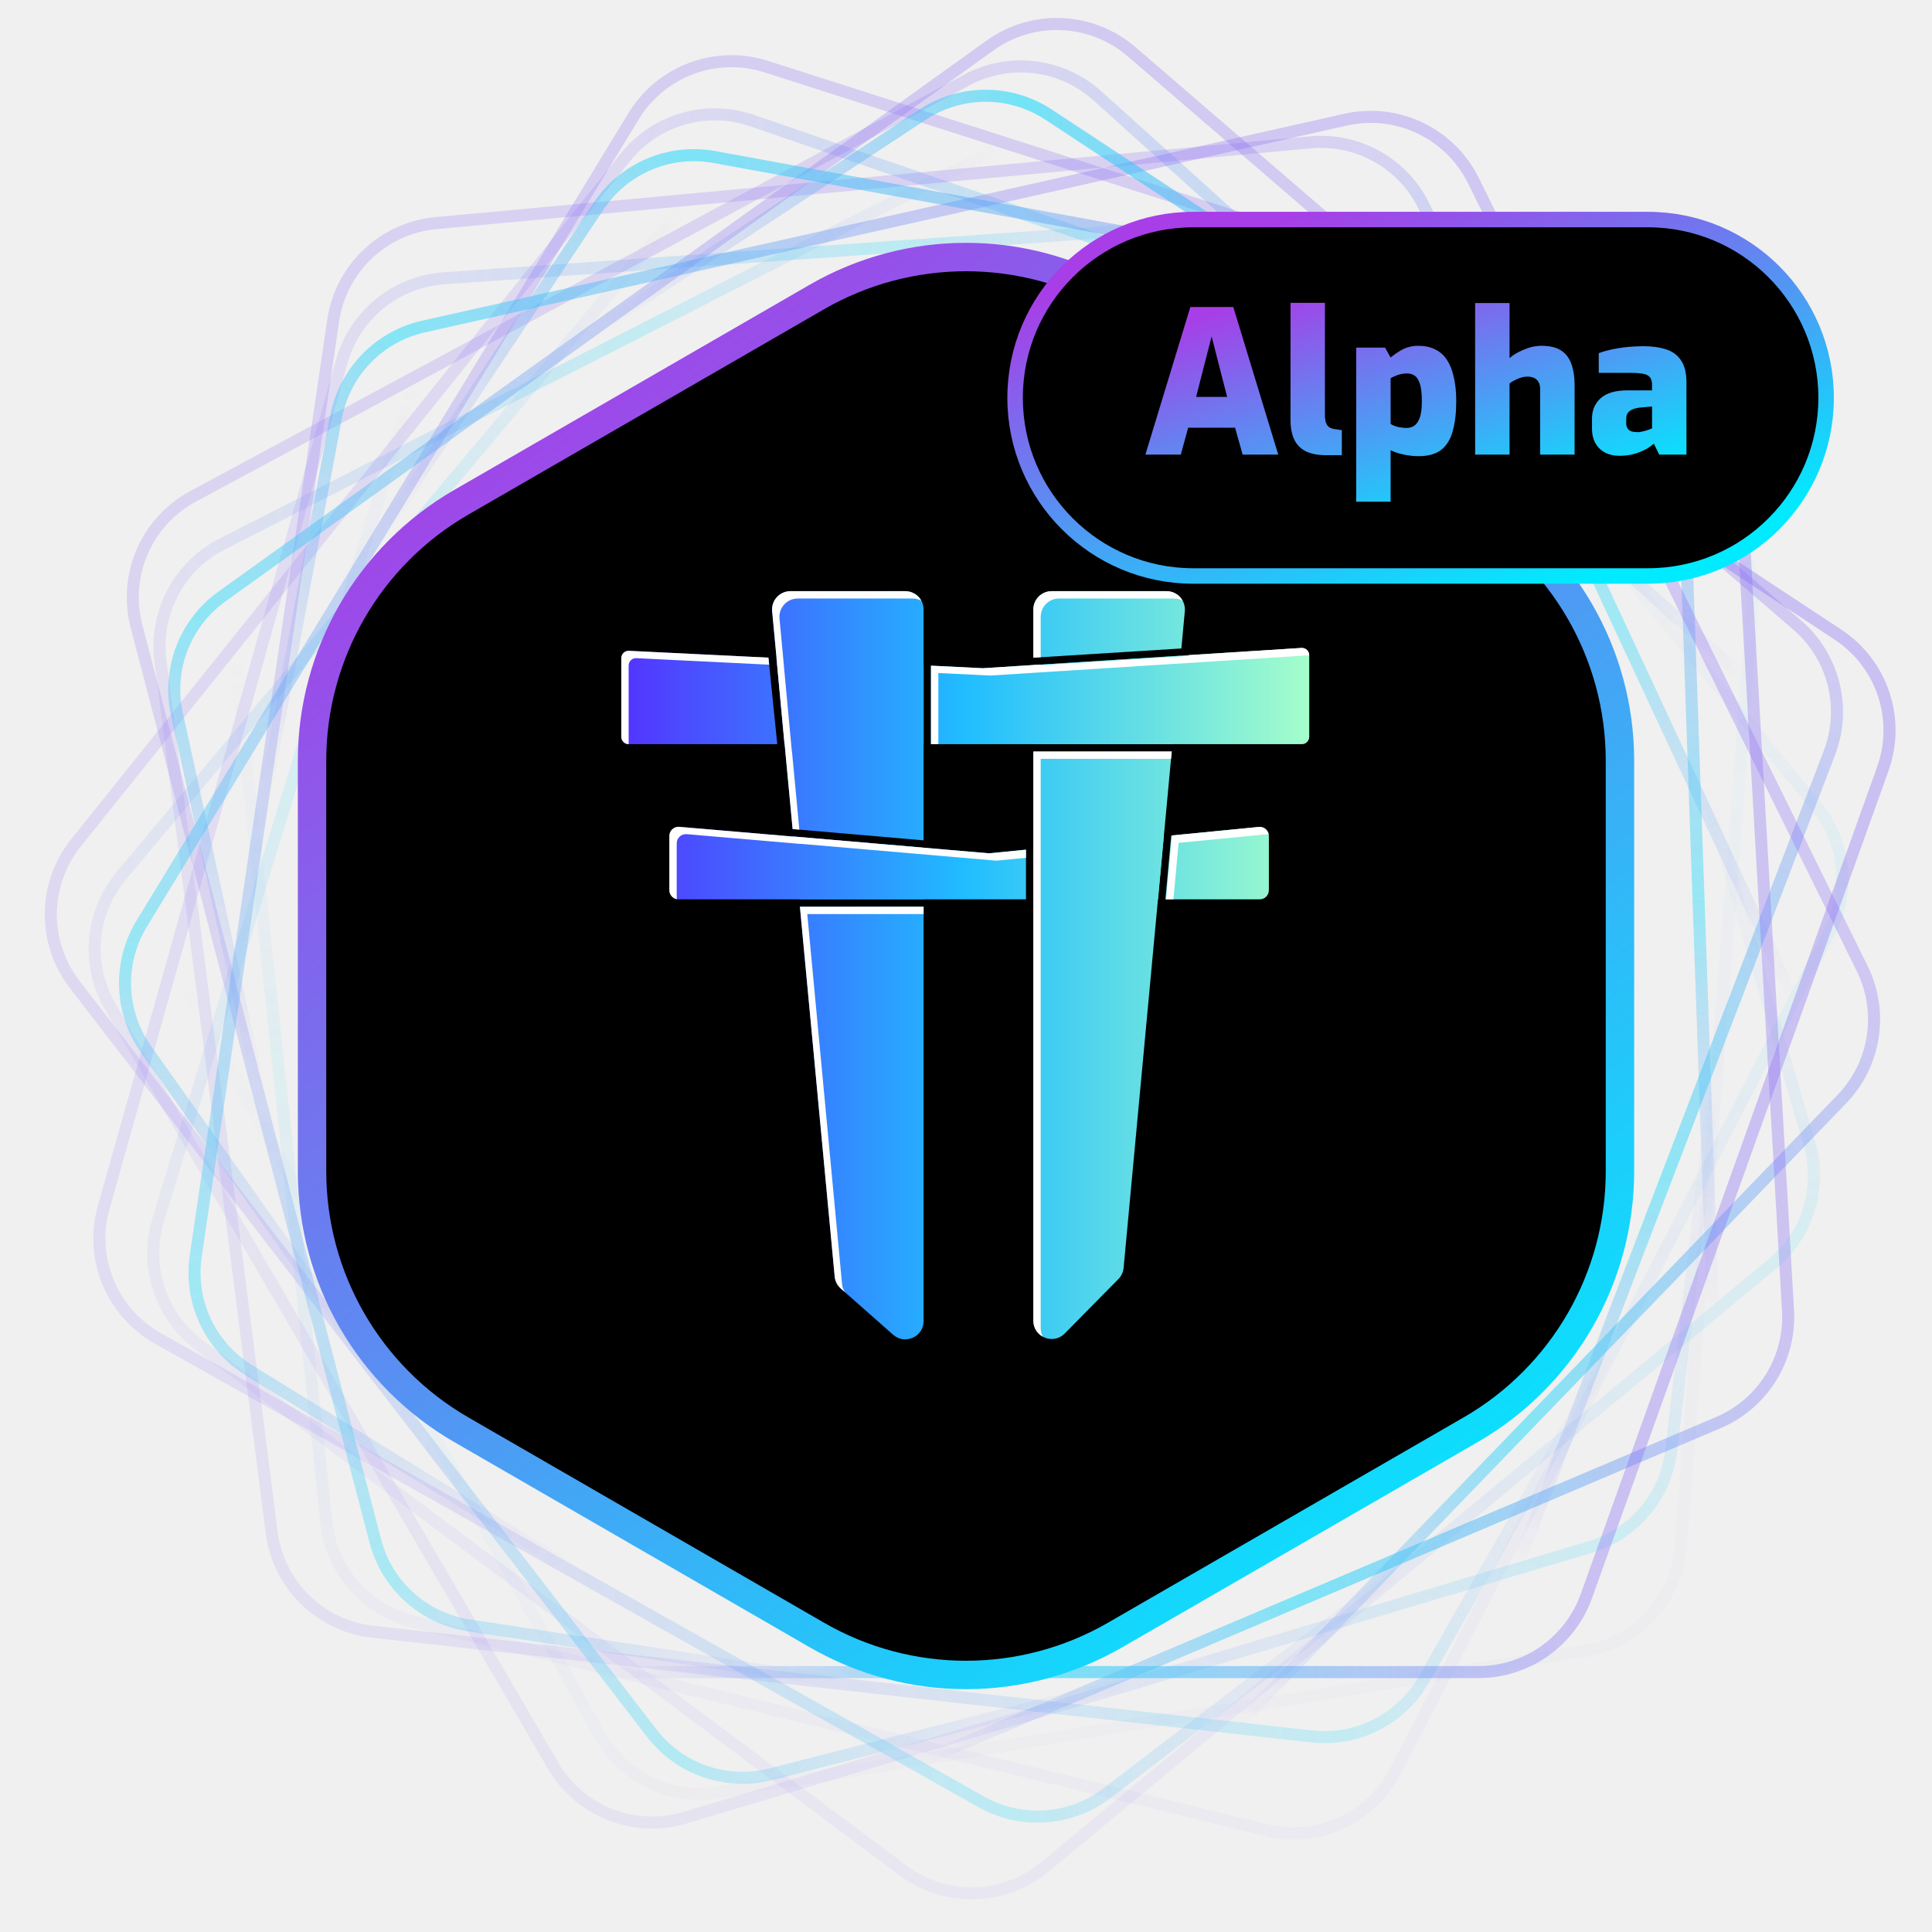
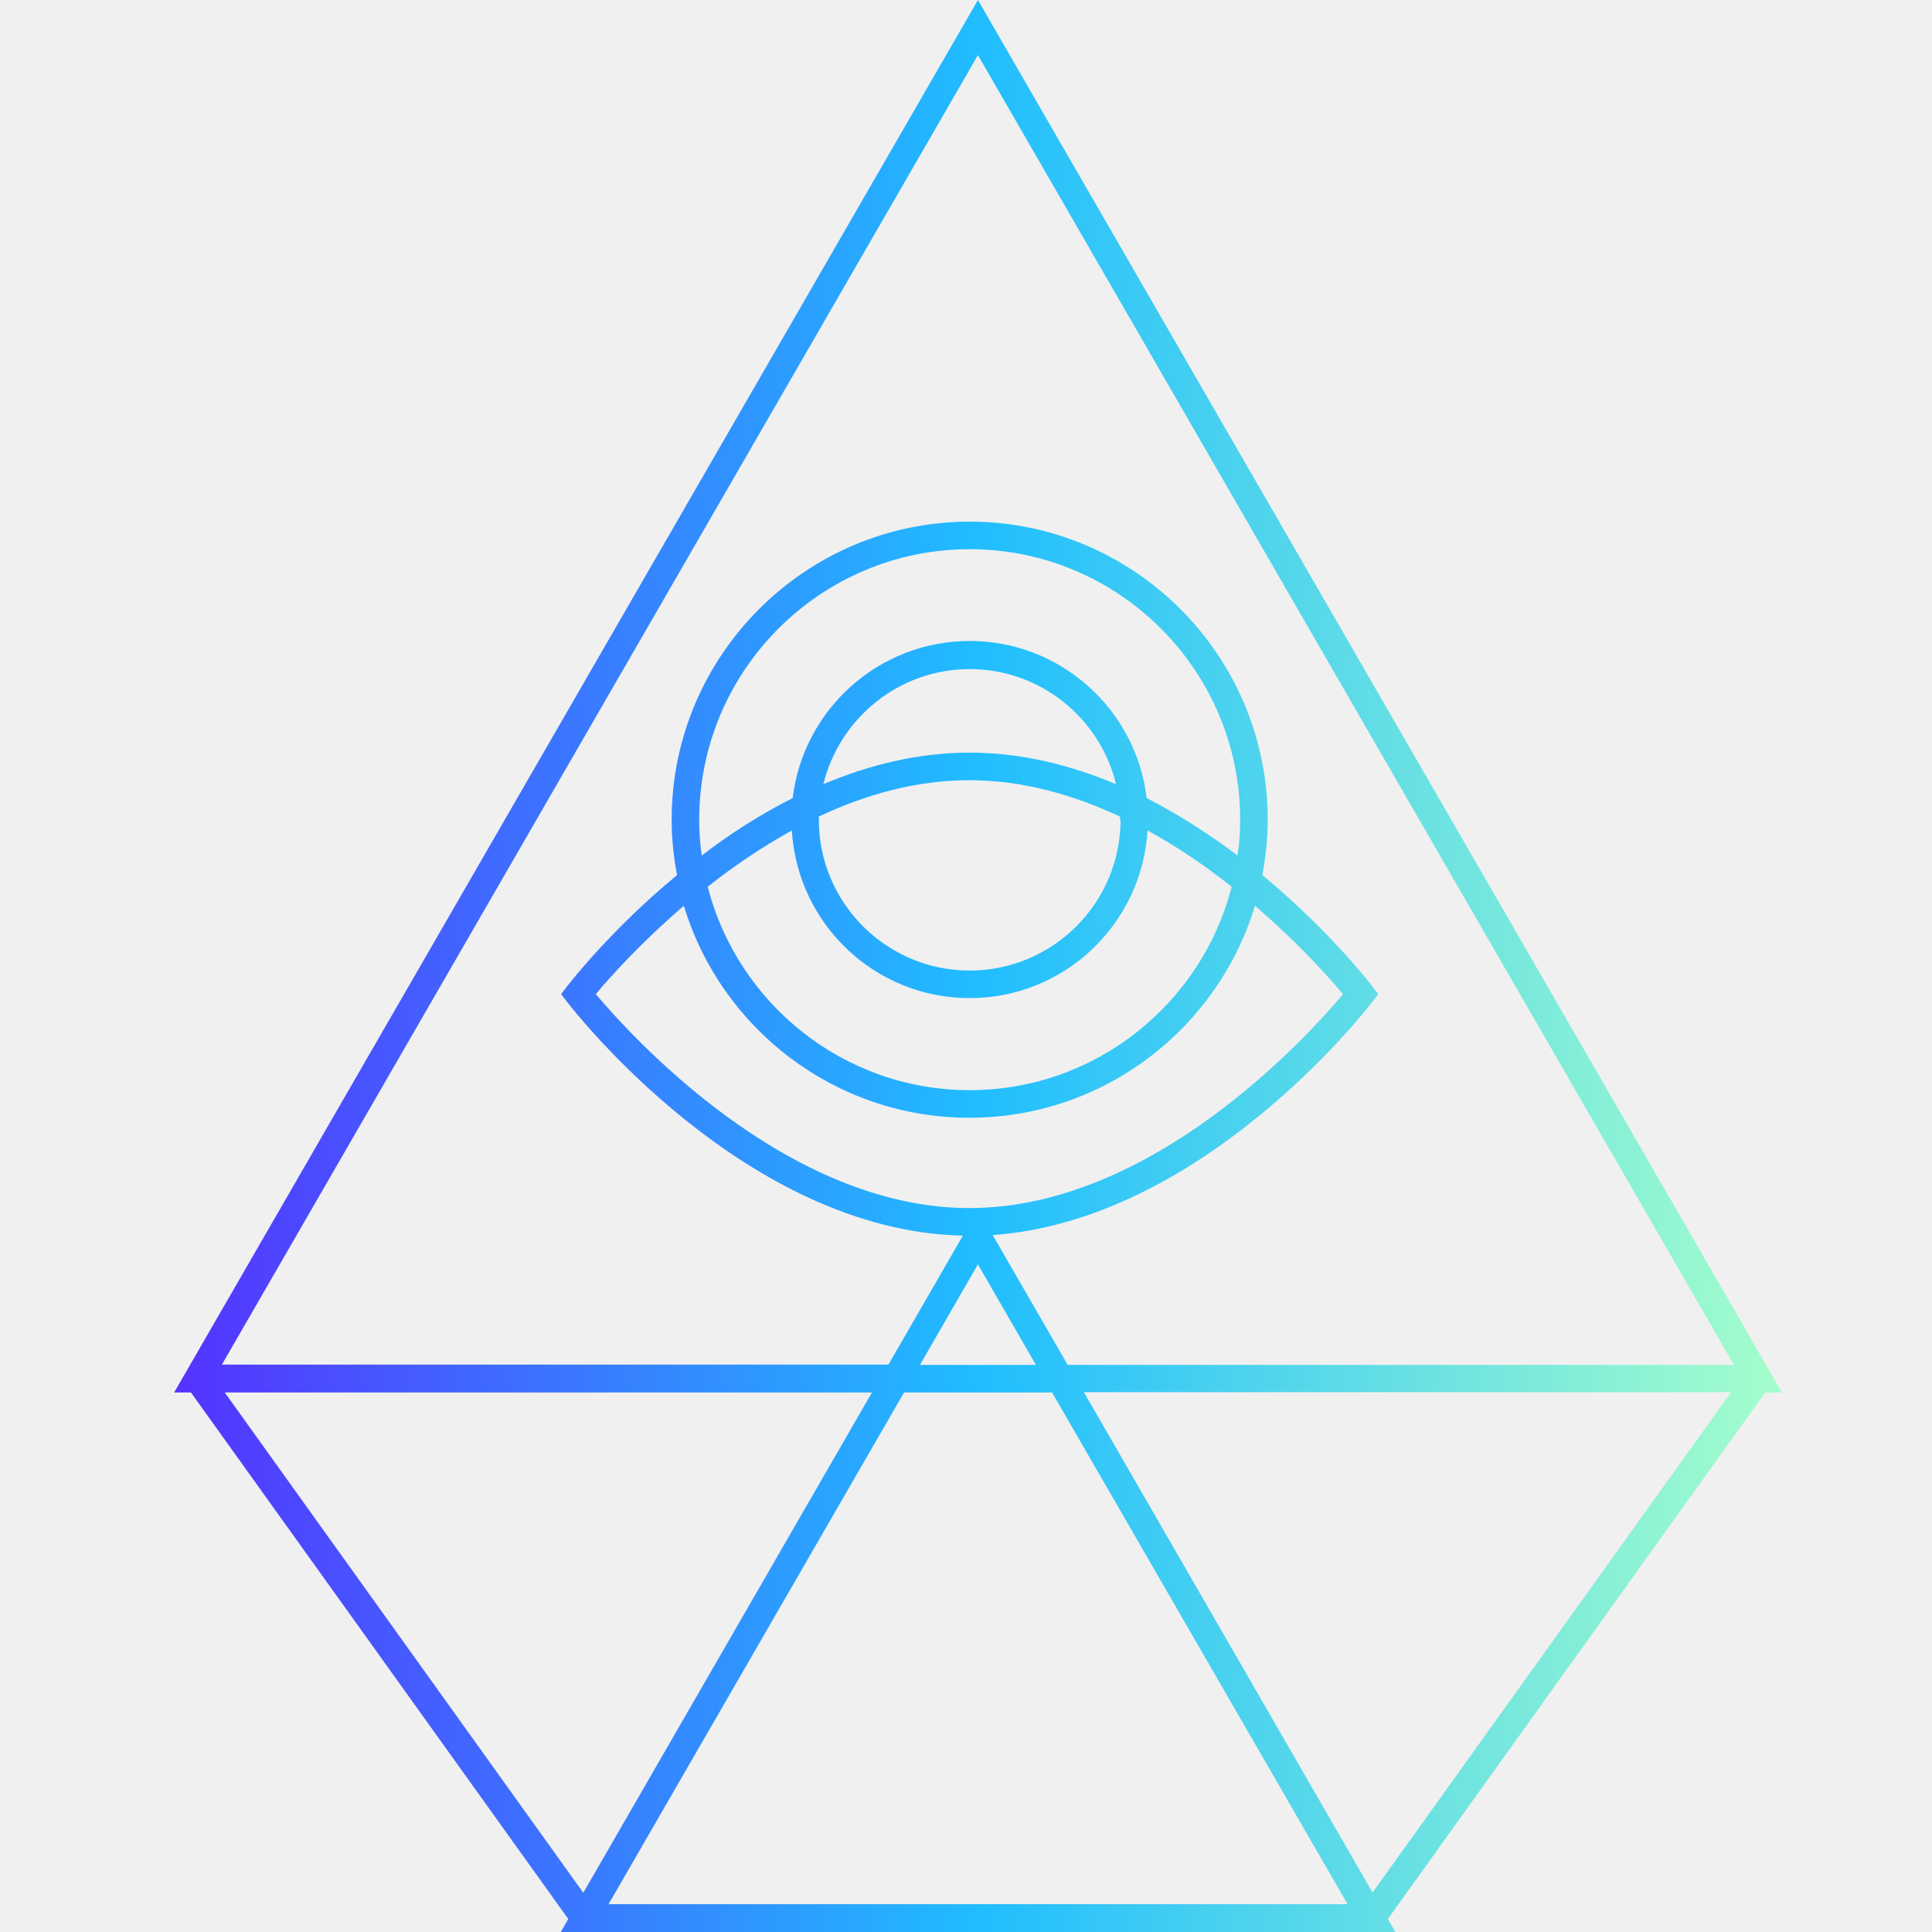
- <svg xmlns="http://www.w3.org/2000/svg" width="68" height="68" viewBox="0 0 68 68" fill="none">
-   <g clip-path="url(#clip0_11909_201514)">
-     <path opacity="0.071" d="M61.685 21.251L59.156 54.435C59.014 56.291 57.621 57.809 55.785 58.109L25.277 63.094C23.597 63.368 21.927 62.558 21.102 61.069L4.279 30.705C3.455 29.217 3.653 27.37 4.776 26.09L25.167 2.846C26.395 1.447 28.42 1.07 30.068 1.934L59.536 17.372C60.962 18.12 61.807 19.645 61.685 21.251Z" stroke="url(#paint0_linear_11909_201514)" stroke-width="0.424" />
-     <path opacity="0.143" d="M64.395 32.792L49.107 62.349C48.252 64.003 46.376 64.856 44.568 64.414L14.54 57.076C12.886 56.672 11.665 55.274 11.487 53.581L7.86 19.054C7.682 17.361 8.586 15.739 10.12 15L37.967 1.576C39.644 0.768 41.656 1.212 42.836 2.651L63.931 28.383C64.952 29.628 65.134 31.361 64.395 32.792Z" stroke="url(#paint1_linear_11909_201514)" stroke-width="0.424" />
-     <path opacity="0.214" d="M62.388 44.48L36.773 65.711C35.34 66.899 33.28 66.951 31.789 65.838L7.013 47.344C5.649 46.326 5.071 44.561 5.568 42.933L15.713 9.733C16.211 8.105 17.677 6.965 19.377 6.885L50.253 5.414C52.112 5.325 53.79 6.521 54.314 8.307L63.684 40.24C64.137 41.785 63.628 43.452 62.388 44.48Z" stroke="url(#paint2_linear_11909_201514)" stroke-width="0.424" />
-     <path opacity="0.286" d="M55.974 54.448L24.103 63.978C22.321 64.511 20.405 63.755 19.467 62.147L3.883 35.437C3.025 33.966 3.182 32.115 4.276 30.811L26.58 4.218C27.674 2.913 29.468 2.437 31.064 3.027L60.062 13.744C61.807 14.389 62.885 16.145 62.669 17.994L58.823 51.051C58.637 52.651 57.517 53.987 55.974 54.448Z" stroke="url(#paint3_linear_11909_201514)" stroke-width="0.424" />
-     <path opacity="0.357" d="M46.17 61.117L13.112 57.431C11.264 57.224 9.796 55.78 9.561 53.934L5.646 23.253C5.431 21.565 6.299 19.922 7.816 19.149L38.73 3.389C40.247 2.616 42.085 2.879 43.324 4.046L65.832 25.248C67.186 26.524 67.492 28.56 66.572 30.178L50.122 59.103C49.325 60.504 47.772 61.296 46.17 61.117Z" stroke="url(#paint4_linear_11909_201514)" stroke-width="0.424" />
-     <path opacity="0.429" d="M34.542 63.421L5.552 47.104C3.931 46.192 3.145 44.289 3.649 42.498L12.028 12.725C12.489 11.086 13.93 9.914 15.628 9.795L50.239 7.374C51.937 7.255 53.527 8.215 54.211 9.774L66.65 38.09C67.398 39.793 66.884 41.787 65.406 42.916L38.968 63.111C37.687 64.09 35.947 64.211 34.542 63.421Z" stroke="url(#paint5_linear_11909_201514)" stroke-width="0.424" />
-     <path opacity="0.5" d="M22.941 61.002L2.628 34.649C1.492 33.176 1.511 31.116 2.674 29.665L22.014 5.535C23.079 4.207 24.863 3.69 26.473 4.245L59.278 15.546C60.888 16.101 61.976 17.607 61.997 19.309L62.389 50.236C62.412 52.097 61.16 53.731 59.358 54.193L27.135 62.447C25.574 62.847 23.925 62.279 22.941 61.002Z" stroke="url(#paint6_linear_11909_201514)" stroke-width="0.424" />
-     <path opacity="0.571" d="M13.211 54.241L4.804 22.041C4.334 20.241 5.156 18.352 6.795 17.47L34.02 2.82C35.518 2.013 37.362 2.235 38.627 3.375L64.412 26.603C65.677 27.743 66.09 29.554 65.445 31.129L53.727 59.75C53.022 61.472 51.231 62.488 49.392 62.208L16.506 57.209C14.914 56.967 13.618 55.8 13.211 54.241Z" stroke="url(#paint7_linear_11909_201514)" stroke-width="0.424" />
-     <path opacity="0.643" d="M6.889 44.21L11.726 11.284C11.996 9.442 13.492 8.024 15.345 7.853L46.126 5.01C47.82 4.854 49.431 5.778 50.15 7.321L64.814 38.785C65.533 40.328 65.206 42.156 63.997 43.354L42.035 65.118C40.713 66.428 38.666 66.663 37.082 65.687L8.762 48.229C7.392 47.384 6.655 45.804 6.889 44.21Z" stroke="url(#paint8_linear_11909_201514)" stroke-width="0.424" />
-     <path opacity="0.714" d="M4.989 32.508L22.301 4.089C23.269 2.499 25.2 1.779 26.972 2.346L56.416 11.762C58.037 12.28 59.158 13.761 59.217 15.461L60.428 50.158C60.488 51.859 59.473 53.414 57.892 54.044L29.176 65.492C27.447 66.181 25.471 65.597 24.395 64.079L5.144 36.938C4.212 35.624 4.152 33.883 4.989 32.508Z" stroke="url(#paint9_linear_11909_201514)" stroke-width="0.424" />
-     <path opacity="0.786" d="M7.815 20.992L34.848 1.6C36.36 0.515 38.419 0.607 39.829 1.821L63.255 21.999C64.545 23.11 64.998 24.911 64.389 26.5L51.953 58.911C51.344 60.5 49.802 61.535 48.101 61.497L17.197 60.809C15.336 60.768 13.745 59.458 13.347 57.64L6.227 25.131C5.882 23.558 6.506 21.93 7.815 20.992Z" stroke="url(#paint10_linear_11909_201514)" stroke-width="0.424" />
-     <path opacity="0.857" d="M14.907 11.493L47.364 4.211C49.179 3.804 51.037 4.692 51.861 6.361L65.545 34.094C66.298 35.621 66.012 37.456 64.83 38.681L40.727 63.653C39.545 64.878 37.721 65.228 36.17 64.528L7.99 51.813C6.294 51.048 5.342 49.221 5.685 47.392L11.827 14.684C12.124 13.101 13.335 11.846 14.907 11.493Z" stroke="url(#paint11_linear_11909_201514)" stroke-width="0.424" />
-     <path opacity="0.929" d="M25.147 5.527L57.868 11.512C59.697 11.847 61.06 13.39 61.166 15.247L62.932 46.127C63.029 47.827 62.049 49.404 60.482 50.07L28.544 63.633C26.977 64.299 25.162 63.908 24.007 62.658L3.032 39.936C1.77 38.57 1.607 36.517 2.638 34.967L21.064 7.261C21.957 5.919 23.562 5.237 25.147 5.527Z" stroke="url(#paint12_linear_11909_201514)" stroke-width="0.424" />
-     <path d="M36.908 4.035L64.69 22.336C66.244 23.359 66.895 25.312 66.268 27.063L55.834 56.179C55.259 57.782 53.74 58.851 52.038 58.851H17.343C15.64 58.851 14.121 57.782 13.547 56.179L3.112 27.063C2.485 25.312 3.137 23.359 4.69 22.336L32.472 4.035C33.818 3.149 35.562 3.149 36.908 4.035Z" stroke="url(#paint13_linear_11909_201514)" stroke-width="0.424" />
-     <path d="M51.767 17.68L39.25 10.454C36.001 8.578 31.999 8.578 28.75 10.454L16.233 17.68C12.985 19.556 10.983 23.022 10.983 26.773V41.227C10.983 44.978 12.985 48.444 16.233 50.32L28.75 57.546C31.999 59.422 36.001 59.422 39.25 57.546L51.767 50.32C55.015 48.444 57.017 44.978 57.017 41.227V26.773C57.017 23.022 55.015 19.556 51.767 17.68Z" fill="black" stroke="url(#paint14_linear_11909_201514)" />
-     <g opacity="0.25">
-       <path d="M29.644 45.403C29.521 45.294 29.444 45.143 29.428 44.979L28.205 31.963H32.559V46.545C32.559 47.101 31.903 47.397 31.486 47.029L29.644 45.403Z" fill="black" />
-       <path d="M32.559 31.705V29.888L27.973 29.492L28.181 31.705H32.559Z" fill="black" />
-       <path d="M32.559 29.629L27.948 29.231L27.227 21.564C27.192 21.185 27.49 20.857 27.87 20.857H31.913C32.27 20.857 32.559 21.146 32.559 21.503V29.629Z" fill="black" />
-       <path d="M41.069 31.705H44.388C44.566 31.705 44.711 31.561 44.711 31.382V29.478C44.711 29.288 44.547 29.139 44.357 29.157L41.275 29.458L41.069 31.705Z" fill="black" />
-       <path d="M41.013 29.483L36.42 29.932V31.705H40.81L41.013 29.483Z" fill="black" />
-       <path d="M36.162 29.957V31.705H23.933C23.754 31.705 23.61 31.561 23.61 31.382V29.474C23.61 29.285 23.772 29.136 23.96 29.152L34.829 30.082C34.849 30.084 34.868 30.084 34.888 30.082L36.162 29.957Z" fill="black" />
-       <path d="M37.526 46.985C37.12 47.396 36.42 47.109 36.42 46.532V26.501H41.292L39.597 44.678C39.584 44.826 39.519 44.965 39.414 45.071L37.526 46.985Z" fill="black" />
-       <path d="M41.316 26.243H36.42V23.459L41.606 23.135L41.316 26.243Z" fill="black" />
-       <path d="M36.42 21.503V23.2L41.63 22.875L41.753 21.563C41.788 21.184 41.49 20.858 41.11 20.858H37.066C36.709 20.858 36.42 21.147 36.42 21.503Z" fill="black" />
-       <path d="M32.559 26.243V23.467L27.38 23.212L27.663 26.243H32.559Z" fill="black" />
-       <path d="M32.817 26.243H45.873C46.016 26.243 46.132 26.127 46.132 25.984V23.115C46.132 22.966 46.006 22.848 45.857 22.857L34.645 23.57L32.817 23.48V26.243Z" fill="black" />
-       <path d="M27.098 23.198L27.407 26.243H22.176C22.034 26.243 21.918 26.127 21.918 25.984V23.214C21.918 23.067 22.041 22.949 22.189 22.956L27.098 23.198Z" fill="black" />
-     </g>
-     <path d="M29.593 45.352C29.47 45.243 29.393 45.092 29.378 44.928L28.154 31.913H32.508V46.495C32.508 47.051 31.852 47.347 31.435 46.978L29.593 45.352Z" fill="url(#paint15_linear_11909_201514)" />
-     <path d="M32.508 31.654V29.837L27.922 29.441L28.13 31.654H32.508Z" fill="url(#paint16_linear_11909_201514)" />
-     <path d="M32.508 29.578L27.897 29.18L27.177 21.513C27.141 21.134 27.439 20.807 27.82 20.807H31.863C32.219 20.807 32.508 21.096 32.508 21.452V29.578Z" fill="url(#paint17_linear_11909_201514)" />
-     <path d="M41.018 31.654H44.337C44.516 31.654 44.66 31.51 44.66 31.332V29.427C44.66 29.237 44.496 29.088 44.306 29.106L41.224 29.407L41.018 31.654Z" fill="url(#paint18_linear_11909_201514)" />
-     <path d="M40.962 29.433L36.37 29.881V31.654H40.759L40.962 29.433Z" fill="url(#paint19_linear_11909_201514)" />
-     <path d="M36.111 29.906V31.654H23.882C23.703 31.654 23.559 31.51 23.559 31.332V29.423C23.559 29.234 23.721 29.085 23.909 29.102L34.778 30.031C34.798 30.033 34.818 30.033 34.837 30.031L36.111 29.906Z" fill="url(#paint20_linear_11909_201514)" />
-     <path d="M37.475 46.935C37.069 47.346 36.37 47.059 36.37 46.481V26.45H41.241L39.547 44.627C39.533 44.775 39.468 44.914 39.363 45.02L37.475 46.935Z" fill="url(#paint21_linear_11909_201514)" />
-     <path d="M41.266 26.192H36.37V23.408L41.555 23.084L41.266 26.192Z" fill="url(#paint22_linear_11909_201514)" />
-     <path d="M36.37 21.452V23.149L41.58 22.824L41.702 21.512C41.737 21.134 41.439 20.807 41.059 20.807H37.015C36.659 20.807 36.37 21.096 36.37 21.452Z" fill="url(#paint23_linear_11909_201514)" />
-     <path d="M32.508 26.192V23.416L27.329 23.161L27.612 26.192H32.508Z" fill="url(#paint24_linear_11909_201514)" />
-     <path d="M32.767 26.192H45.823C45.965 26.192 46.081 26.076 46.081 25.934V23.064C46.081 22.915 45.955 22.797 45.806 22.806L34.594 23.519L32.767 23.429V26.192Z" fill="url(#paint25_linear_11909_201514)" />
-     <path d="M27.047 23.147L27.357 26.192H22.125C21.983 26.192 21.867 26.076 21.867 25.934V23.164C21.867 23.016 21.991 22.898 22.138 22.906L27.047 23.147Z" fill="url(#paint26_linear_11909_201514)" />
-     <path d="M28.134 29.2L27.897 29.18L27.616 26.192H27.612L27.329 23.161L27.332 23.161L27.177 21.513C27.141 21.134 27.439 20.807 27.82 20.807H31.863C32.107 20.807 32.32 20.943 32.43 21.144C32.338 21.094 32.233 21.066 32.121 21.066H28.078C27.698 21.066 27.4 21.393 27.436 21.772L27.59 23.42L27.588 23.42L27.871 26.451H27.875L28.134 29.2Z" fill="white" />
-     <path d="M32.767 26.192H33.026V23.688L34.853 23.777L46.065 23.065C46.07 23.065 46.076 23.065 46.081 23.065V23.064C46.081 22.915 45.955 22.797 45.806 22.806L41.841 23.058L41.838 23.083L36.629 23.408V23.389L34.594 23.519L32.767 23.429L32.767 26.192Z" fill="white" />
-     <path d="M41.626 21.144C41.535 21.094 41.43 21.066 41.318 21.066H37.274C36.918 21.066 36.629 21.355 36.629 21.711V23.133L36.37 23.149V21.452C36.37 21.096 36.659 20.807 37.015 20.807H41.059C41.305 20.807 41.517 20.944 41.626 21.144Z" fill="white" />
-     <path d="M36.37 26.451H41.241L41.217 26.709H36.629V46.74C36.629 46.855 36.656 46.958 36.704 47.047C36.511 46.942 36.37 46.741 36.37 46.481V31.913H36.37V30.165L36.37 30.165V26.451Z" fill="white" />
-     <path d="M36.111 30.191V29.906L34.837 30.031C34.818 30.033 34.798 30.033 34.778 30.031L27.922 29.441L27.922 29.445L23.909 29.102C23.721 29.085 23.559 29.234 23.559 29.423V31.332C23.559 31.49 23.673 31.622 23.823 31.649C23.82 31.63 23.818 31.61 23.818 31.59V29.682C23.818 29.493 23.98 29.344 24.168 29.36L28.181 29.704L28.181 29.7L35.037 30.29C35.057 30.292 35.076 30.292 35.096 30.29L36.111 30.191Z" fill="white" />
-     <path d="M28.154 31.913L29.378 44.928C29.393 45.092 29.47 45.243 29.593 45.352L29.74 45.482C29.682 45.394 29.646 45.293 29.637 45.187L28.413 32.172H32.508V31.913L28.154 31.913Z" fill="white" />
-     <path d="M41.042 31.654H41.301L41.483 29.666L44.565 29.365C44.596 29.362 44.626 29.363 44.655 29.369C44.625 29.207 44.476 29.09 44.306 29.106L41.249 29.405L41.17 30.257L41.042 31.654Z" fill="white" />
-     <path d="M27.072 23.395L27.047 23.147L22.138 22.906C21.991 22.898 21.867 23.016 21.867 23.164V25.934C21.867 26.076 21.983 26.192 22.125 26.192H22.126V23.422C22.126 23.275 22.25 23.157 22.397 23.165L27.072 23.395Z" fill="white" />
-   </g>
-   <rect x="35.728" y="7.728" width="28.545" height="12.545" rx="6.272" fill="black" />
-   <path d="M40.314 16L41.896 10.806H43.408L44.99 16H43.737L43.471 15.055H41.819L41.56 16H40.314ZM42.099 13.97H43.191L42.645 11.842L42.099 13.97ZM46.668 16.021C46.388 16.021 46.155 15.977 45.968 15.888C45.782 15.795 45.644 15.657 45.555 15.475C45.467 15.293 45.422 15.062 45.422 14.782V10.659H46.633V14.593C46.633 14.71 46.645 14.803 46.668 14.873C46.692 14.943 46.729 14.997 46.78 15.034C46.832 15.067 46.897 15.09 46.976 15.104L47.228 15.139V16.021H46.668ZM47.734 17.659V12.234H48.749L48.945 12.584C49.034 12.509 49.127 12.442 49.225 12.381C49.323 12.316 49.428 12.264 49.54 12.227C49.657 12.19 49.785 12.171 49.925 12.171C50.149 12.171 50.345 12.213 50.513 12.297C50.686 12.381 50.826 12.507 50.933 12.675C51.041 12.838 51.12 13.041 51.171 13.284C51.227 13.527 51.255 13.807 51.255 14.124C51.255 14.521 51.216 14.864 51.136 15.153C51.062 15.442 50.929 15.666 50.737 15.825C50.546 15.979 50.275 16.056 49.925 16.056C49.757 16.056 49.587 16.037 49.414 16C49.242 15.967 49.085 15.916 48.945 15.846V17.659H47.734ZM49.519 15.062C49.603 15.062 49.685 15.039 49.764 14.992C49.848 14.941 49.916 14.847 49.967 14.712C50.019 14.577 50.044 14.381 50.044 14.124C50.044 13.867 50.023 13.669 49.981 13.529C49.939 13.384 49.879 13.284 49.799 13.228C49.725 13.172 49.634 13.144 49.526 13.144C49.405 13.144 49.293 13.163 49.19 13.2C49.088 13.237 49.006 13.275 48.945 13.312V14.922C49.011 14.964 49.095 14.999 49.197 15.027C49.305 15.05 49.412 15.062 49.519 15.062ZM51.92 16V10.666H53.131V12.605C53.247 12.498 53.411 12.4 53.621 12.311C53.831 12.218 54.043 12.171 54.258 12.171C54.552 12.171 54.783 12.227 54.951 12.339C55.119 12.451 55.238 12.61 55.308 12.815C55.382 13.02 55.42 13.258 55.42 13.529V16H54.209V13.69C54.209 13.587 54.188 13.503 54.146 13.438C54.108 13.373 54.055 13.326 53.985 13.298C53.919 13.27 53.847 13.256 53.768 13.256C53.688 13.256 53.609 13.268 53.53 13.291C53.455 13.314 53.383 13.345 53.313 13.382C53.243 13.415 53.182 13.454 53.131 13.501V16H51.92ZM56.999 16.042C56.71 16.042 56.477 15.958 56.299 15.79C56.122 15.617 56.033 15.384 56.033 15.09V14.726C56.033 14.441 56.134 14.206 56.334 14.019C56.54 13.832 56.859 13.739 57.293 13.739H58.147V13.557C58.147 13.454 58.129 13.37 58.091 13.305C58.054 13.24 57.982 13.193 57.874 13.165C57.767 13.137 57.601 13.123 57.377 13.123H56.271V12.43C56.458 12.36 56.675 12.304 56.922 12.262C57.174 12.215 57.478 12.19 57.832 12.185C58.145 12.185 58.416 12.222 58.644 12.297C58.873 12.372 59.048 12.502 59.169 12.689C59.295 12.871 59.358 13.132 59.358 13.473V16H58.399L58.21 15.615C58.168 15.652 58.11 15.697 58.035 15.748C57.965 15.795 57.877 15.841 57.769 15.888C57.667 15.935 57.55 15.972 57.419 16C57.289 16.028 57.149 16.042 56.999 16.042ZM57.622 15.209C57.655 15.214 57.692 15.211 57.734 15.202C57.781 15.193 57.825 15.183 57.867 15.174C57.909 15.16 57.949 15.148 57.986 15.139C58.028 15.125 58.061 15.113 58.084 15.104C58.112 15.09 58.133 15.081 58.147 15.076V14.306L57.699 14.348C57.545 14.367 57.429 14.409 57.349 14.474C57.275 14.535 57.237 14.623 57.237 14.74V14.887C57.237 14.966 57.254 15.032 57.286 15.083C57.319 15.13 57.363 15.162 57.419 15.181C57.48 15.2 57.548 15.209 57.622 15.209Z" fill="url(#paint27_linear_11909_201514)" />
-   <rect x="35.728" y="7.728" width="28.545" height="12.545" rx="6.272" stroke="url(#paint28_linear_11909_201514)" stroke-width="0.545" />
+ <svg xmlns="http://www.w3.org/2000/svg" id="a" data-name="Layer 1" viewBox="0 0 68 68">
  <defs>
-     <linearGradient id="paint0_linear_11909_201514" x1="24.845" y1="16.055" x2="44.811" y2="52.057" gradientUnits="userSpaceOnUse">
-       <stop offset="0.167" stop-color="#876CF5" stop-opacity="0" />
-       <stop offset="0.521" stop-color="#1FDBFA" stop-opacity="0.6" />
-       <stop offset="1" stop-color="#876CF5" stop-opacity="0.36" />
+     <style>
+       .c {
+         fill: url(#b);
+         stroke-width: 0px;
+       }
+     </style>
+     <linearGradient id="b" data-name="New Gradient Swatch 1" x1="6.13" y1="34" x2="62.72" y2="34" gradientUnits="userSpaceOnUse">
+       <stop offset="0" stop-color="#5433ff" />
+       <stop offset=".5" stop-color="#20bdff" />
+       <stop offset="1" stop-color="#a5fecb" />
    </linearGradient>
-     <linearGradient id="paint1_linear_11909_201514" x1="32.513" y1="13.608" x2="36.818" y2="54.554" gradientUnits="userSpaceOnUse">
-       <stop offset="0.167" stop-color="#876CF5" stop-opacity="0" />
-       <stop offset="0.521" stop-color="#1FDBFA" stop-opacity="0.6" />
-       <stop offset="1" stop-color="#876CF5" stop-opacity="0.36" />
-     </linearGradient>
-     <linearGradient id="paint2_linear_11909_201514" x1="40.533" y1="14.357" x2="28.49" y2="53.727" gradientUnits="userSpaceOnUse">
-       <stop offset="0.167" stop-color="#876CF5" stop-opacity="0" />
-       <stop offset="0.521" stop-color="#1FDBFA" stop-opacity="0.6" />
-       <stop offset="1" stop-color="#876CF5" stop-opacity="0.36" />
-     </linearGradient>
-     <linearGradient id="paint3_linear_11909_201514" x1="47.621" y1="18.176" x2="21.153" y2="49.703" gradientUnits="userSpaceOnUse">
-       <stop offset="0.167" stop-color="#876CF5" stop-opacity="0" />
-       <stop offset="0.521" stop-color="#1FDBFA" stop-opacity="0.6" />
-       <stop offset="1" stop-color="#876CF5" stop-opacity="0.36" />
-     </linearGradient>
-     <linearGradient id="paint4_linear_11909_201514" x1="52.648" y1="24.463" x2="15.974" y2="43.141" gradientUnits="userSpaceOnUse">
-       <stop offset="0.167" stop-color="#876CF5" stop-opacity="0" />
-       <stop offset="0.521" stop-color="#1FDBFA" stop-opacity="0.6" />
-       <stop offset="1" stop-color="#876CF5" stop-opacity="0.36" />
-     </linearGradient>
-     <linearGradient id="paint5_linear_11909_201514" x1="54.821" y1="32.213" x2="13.768" y2="35.083" gradientUnits="userSpaceOnUse">
-       <stop offset="0.167" stop-color="#876CF5" stop-opacity="0" />
-       <stop offset="0.521" stop-color="#1FDBFA" stop-opacity="0.6" />
-       <stop offset="1" stop-color="#876CF5" stop-opacity="0.36" />
-     </linearGradient>
-     <linearGradient id="paint6_linear_11909_201514" x1="53.795" y1="40.203" x2="14.88" y2="26.81" gradientUnits="userSpaceOnUse">
-       <stop offset="0.167" stop-color="#876CF5" stop-opacity="0" />
-       <stop offset="0.521" stop-color="#1FDBFA" stop-opacity="0.6" />
-       <stop offset="1" stop-color="#876CF5" stop-opacity="0.36" />
-     </linearGradient>
-     <linearGradient id="paint7_linear_11909_201514" x1="49.735" y1="47.155" x2="19.139" y2="19.62" gradientUnits="userSpaceOnUse">
-       <stop offset="0.167" stop-color="#876CF5" stop-opacity="0" />
-       <stop offset="0.521" stop-color="#1FDBFA" stop-opacity="0.6" />
-       <stop offset="1" stop-color="#876CF5" stop-opacity="0.36" />
-     </linearGradient>
-     <linearGradient id="paint8_linear_11909_201514" x1="43.277" y1="51.965" x2="25.871" y2="14.656" gradientUnits="userSpaceOnUse">
-       <stop offset="0.167" stop-color="#876CF5" stop-opacity="0" />
-       <stop offset="0.521" stop-color="#1FDBFA" stop-opacity="0.6" />
-       <stop offset="1" stop-color="#876CF5" stop-opacity="0.36" />
-     </linearGradient>
-     <linearGradient id="paint9_linear_11909_201514" x1="35.456" y1="53.87" x2="34.019" y2="12.722" gradientUnits="userSpaceOnUse">
-       <stop offset="0.167" stop-color="#876CF5" stop-opacity="0" />
-       <stop offset="0.521" stop-color="#1FDBFA" stop-opacity="0.6" />
-       <stop offset="1" stop-color="#876CF5" stop-opacity="0.36" />
-     </linearGradient>
-     <linearGradient id="paint10_linear_11909_201514" x1="27.517" y1="52.566" x2="42.277" y2="14.133" gradientUnits="userSpaceOnUse">
-       <stop offset="0.167" stop-color="#876CF5" stop-opacity="0" />
-       <stop offset="0.521" stop-color="#1FDBFA" stop-opacity="0.6" />
-       <stop offset="1" stop-color="#876CF5" stop-opacity="0.36" />
-     </linearGradient>
-     <linearGradient id="paint11_linear_11909_201514" x1="20.71" y1="48.26" x2="49.312" y2="18.657" gradientUnits="userSpaceOnUse">
-       <stop offset="0.167" stop-color="#876CF5" stop-opacity="0" />
-       <stop offset="0.521" stop-color="#1FDBFA" stop-opacity="0.6" />
-       <stop offset="1" stop-color="#876CF5" stop-opacity="0.36" />
-     </linearGradient>
-     <linearGradient id="paint12_linear_11909_201514" x1="16.129" y1="41.639" x2="54.016" y2="25.566" gradientUnits="userSpaceOnUse">
-       <stop offset="0.167" stop-color="#876CF5" stop-opacity="0" />
-       <stop offset="0.521" stop-color="#1FDBFA" stop-opacity="0.6" />
-       <stop offset="1" stop-color="#876CF5" stop-opacity="0.36" />
-     </linearGradient>
-     <linearGradient id="paint13_linear_11909_201514" x1="14.504" y1="33.752" x2="55.656" y2="33.752" gradientUnits="userSpaceOnUse">
-       <stop offset="0.167" stop-color="#876CF5" stop-opacity="0" />
-       <stop offset="0.521" stop-color="#1FDBFA" stop-opacity="0.6" />
-       <stop offset="1" stop-color="#876CF5" stop-opacity="0.36" />
-     </linearGradient>
-     <linearGradient id="paint14_linear_11909_201514" x1="18.274" y1="11.774" x2="52.452" y2="55.806" gradientUnits="userSpaceOnUse">
-       <stop stop-color="#A73EE7" />
-       <stop offset="1" stop-color="#00EBFF" />
-     </linearGradient>
-     <linearGradient id="paint15_linear_11909_201514" x1="21.867" y1="33.974" x2="46.081" y2="33.974" gradientUnits="userSpaceOnUse">
-       <stop stop-color="#5433FF" />
-       <stop offset="0.5" stop-color="#20BDFF" />
-       <stop offset="1" stop-color="#A5FECB" />
-     </linearGradient>
-     <linearGradient id="paint16_linear_11909_201514" x1="21.867" y1="33.974" x2="46.081" y2="33.974" gradientUnits="userSpaceOnUse">
-       <stop stop-color="#5433FF" />
-       <stop offset="0.5" stop-color="#20BDFF" />
-       <stop offset="1" stop-color="#A5FECB" />
-     </linearGradient>
-     <linearGradient id="paint17_linear_11909_201514" x1="21.867" y1="33.974" x2="46.081" y2="33.974" gradientUnits="userSpaceOnUse">
-       <stop stop-color="#5433FF" />
-       <stop offset="0.5" stop-color="#20BDFF" />
-       <stop offset="1" stop-color="#A5FECB" />
-     </linearGradient>
-     <linearGradient id="paint18_linear_11909_201514" x1="21.867" y1="33.974" x2="46.081" y2="33.974" gradientUnits="userSpaceOnUse">
-       <stop stop-color="#5433FF" />
-       <stop offset="0.5" stop-color="#20BDFF" />
-       <stop offset="1" stop-color="#A5FECB" />
-     </linearGradient>
-     <linearGradient id="paint19_linear_11909_201514" x1="21.867" y1="33.974" x2="46.081" y2="33.974" gradientUnits="userSpaceOnUse">
-       <stop stop-color="#5433FF" />
-       <stop offset="0.5" stop-color="#20BDFF" />
-       <stop offset="1" stop-color="#A5FECB" />
-     </linearGradient>
-     <linearGradient id="paint20_linear_11909_201514" x1="21.867" y1="33.974" x2="46.081" y2="33.974" gradientUnits="userSpaceOnUse">
-       <stop stop-color="#5433FF" />
-       <stop offset="0.5" stop-color="#20BDFF" />
-       <stop offset="1" stop-color="#A5FECB" />
-     </linearGradient>
-     <linearGradient id="paint21_linear_11909_201514" x1="21.867" y1="33.974" x2="46.081" y2="33.974" gradientUnits="userSpaceOnUse">
-       <stop stop-color="#5433FF" />
-       <stop offset="0.5" stop-color="#20BDFF" />
-       <stop offset="1" stop-color="#A5FECB" />
-     </linearGradient>
-     <linearGradient id="paint22_linear_11909_201514" x1="21.867" y1="33.974" x2="46.081" y2="33.974" gradientUnits="userSpaceOnUse">
-       <stop stop-color="#5433FF" />
-       <stop offset="0.5" stop-color="#20BDFF" />
-       <stop offset="1" stop-color="#A5FECB" />
-     </linearGradient>
-     <linearGradient id="paint23_linear_11909_201514" x1="21.867" y1="33.974" x2="46.081" y2="33.974" gradientUnits="userSpaceOnUse">
-       <stop stop-color="#5433FF" />
-       <stop offset="0.5" stop-color="#20BDFF" />
-       <stop offset="1" stop-color="#A5FECB" />
-     </linearGradient>
-     <linearGradient id="paint24_linear_11909_201514" x1="21.867" y1="33.974" x2="46.081" y2="33.974" gradientUnits="userSpaceOnUse">
-       <stop stop-color="#5433FF" />
-       <stop offset="0.5" stop-color="#20BDFF" />
-       <stop offset="1" stop-color="#A5FECB" />
-     </linearGradient>
-     <linearGradient id="paint25_linear_11909_201514" x1="21.867" y1="33.974" x2="46.081" y2="33.974" gradientUnits="userSpaceOnUse">
-       <stop stop-color="#5433FF" />
-       <stop offset="0.5" stop-color="#20BDFF" />
-       <stop offset="1" stop-color="#A5FECB" />
-     </linearGradient>
-     <linearGradient id="paint26_linear_11909_201514" x1="21.867" y1="33.974" x2="46.081" y2="33.974" gradientUnits="userSpaceOnUse">
-       <stop stop-color="#5433FF" />
-       <stop offset="0.5" stop-color="#20BDFF" />
-       <stop offset="1" stop-color="#A5FECB" />
-     </linearGradient>
-     <linearGradient id="paint27_linear_11909_201514" x1="43.952" y1="10.581" x2="47.026" y2="20.482" gradientUnits="userSpaceOnUse">
-       <stop stop-color="#A73EE7" />
-       <stop offset="1" stop-color="#00EBFF" />
-     </linearGradient>
-     <linearGradient id="paint28_linear_11909_201514" x1="41.532" y1="8.871" x2="46.409" y2="23.532" gradientUnits="userSpaceOnUse">
-       <stop stop-color="#A73EE7" />
-       <stop offset="1" stop-color="#00EBFF" />
-     </linearGradient>
-     <clipPath id="clip0_11909_201514">
-       <rect width="68" height="68" fill="white" />
-     </clipPath>
  </defs>
+   <path class="c" d="m20,67.54l-.26.46h29.37l-.26-.46,13.28-18.53h.59L34.42,0,6.13,49.01h.59l13.28,18.53Zm-12.09-18.53h22.78l-10.16,17.61-12.62-17.61Zm13.51,18.01l10.4-18.01h5.21l10.4,18.01h-26.01Zm3.19-38.17c0-5.25,4.27-9.52,9.52-9.52s9.52,4.27,9.52,9.52c0,.43-.03.85-.09,1.26-.96-.72-2.03-1.42-3.2-2.02-.37-3.11-3.02-5.53-6.23-5.53s-5.86,2.42-6.23,5.53c-1.17.59-2.25,1.29-3.2,2.02-.06-.41-.09-.83-.09-1.26Zm14.83,0c0,2.93-2.38,5.31-5.31,5.31s-5.31-2.38-5.31-5.31c0-.04,0-.07,0-.11,1.63-.77,3.42-1.28,5.3-1.28s3.67.52,5.3,1.28c0,.04,0,.07,0,.11Zm-5.31-2.36c-1.83,0-3.56.44-5.15,1.11.57-2.32,2.66-4.05,5.15-4.05s4.59,1.73,5.15,4.05c-1.59-.67-3.33-1.11-5.15-1.11Zm-6.26,2.74c.2,3.29,2.92,5.9,6.26,5.9s6.06-2.61,6.26-5.9c1.08.59,2.08,1.28,2.96,1.98-1.05,4.11-4.79,7.16-9.22,7.16s-8.17-3.05-9.22-7.16c.88-.7,1.88-1.38,2.96-1.98Zm6.26,10.11c4.73,0,8.74-3.15,10.04-7.46,1.54,1.32,2.64,2.56,3.1,3.11-1.2,1.43-6.68,7.53-13.15,7.53s-11.95-6.11-13.15-7.53c.46-.55,1.56-1.79,3.1-3.11,1.3,4.31,5.31,7.46,10.04,7.46Zm.29,5.16l2.04,3.54h-4.08l2.04-3.54Zm13.89,22.11l-10.16-17.61h22.78l-12.62,17.61ZM34.42,1.94l26.61,46.1h-23.45l-2.64-4.57c7.37-.52,13.09-7.86,13.34-8.18l.23-.3-.23-.3c-.12-.16-1.56-2-3.85-3.89.12-.63.19-1.29.19-1.95,0-5.79-4.71-10.49-10.49-10.49s-10.49,4.71-10.49,10.49c0,.67.07,1.32.19,1.95-2.3,1.9-3.73,3.74-3.85,3.89l-.23.3.23.3c.26.33,6.27,8.04,13.91,8.2l-2.62,4.54H7.81L34.42,1.94Z" />
</svg>
